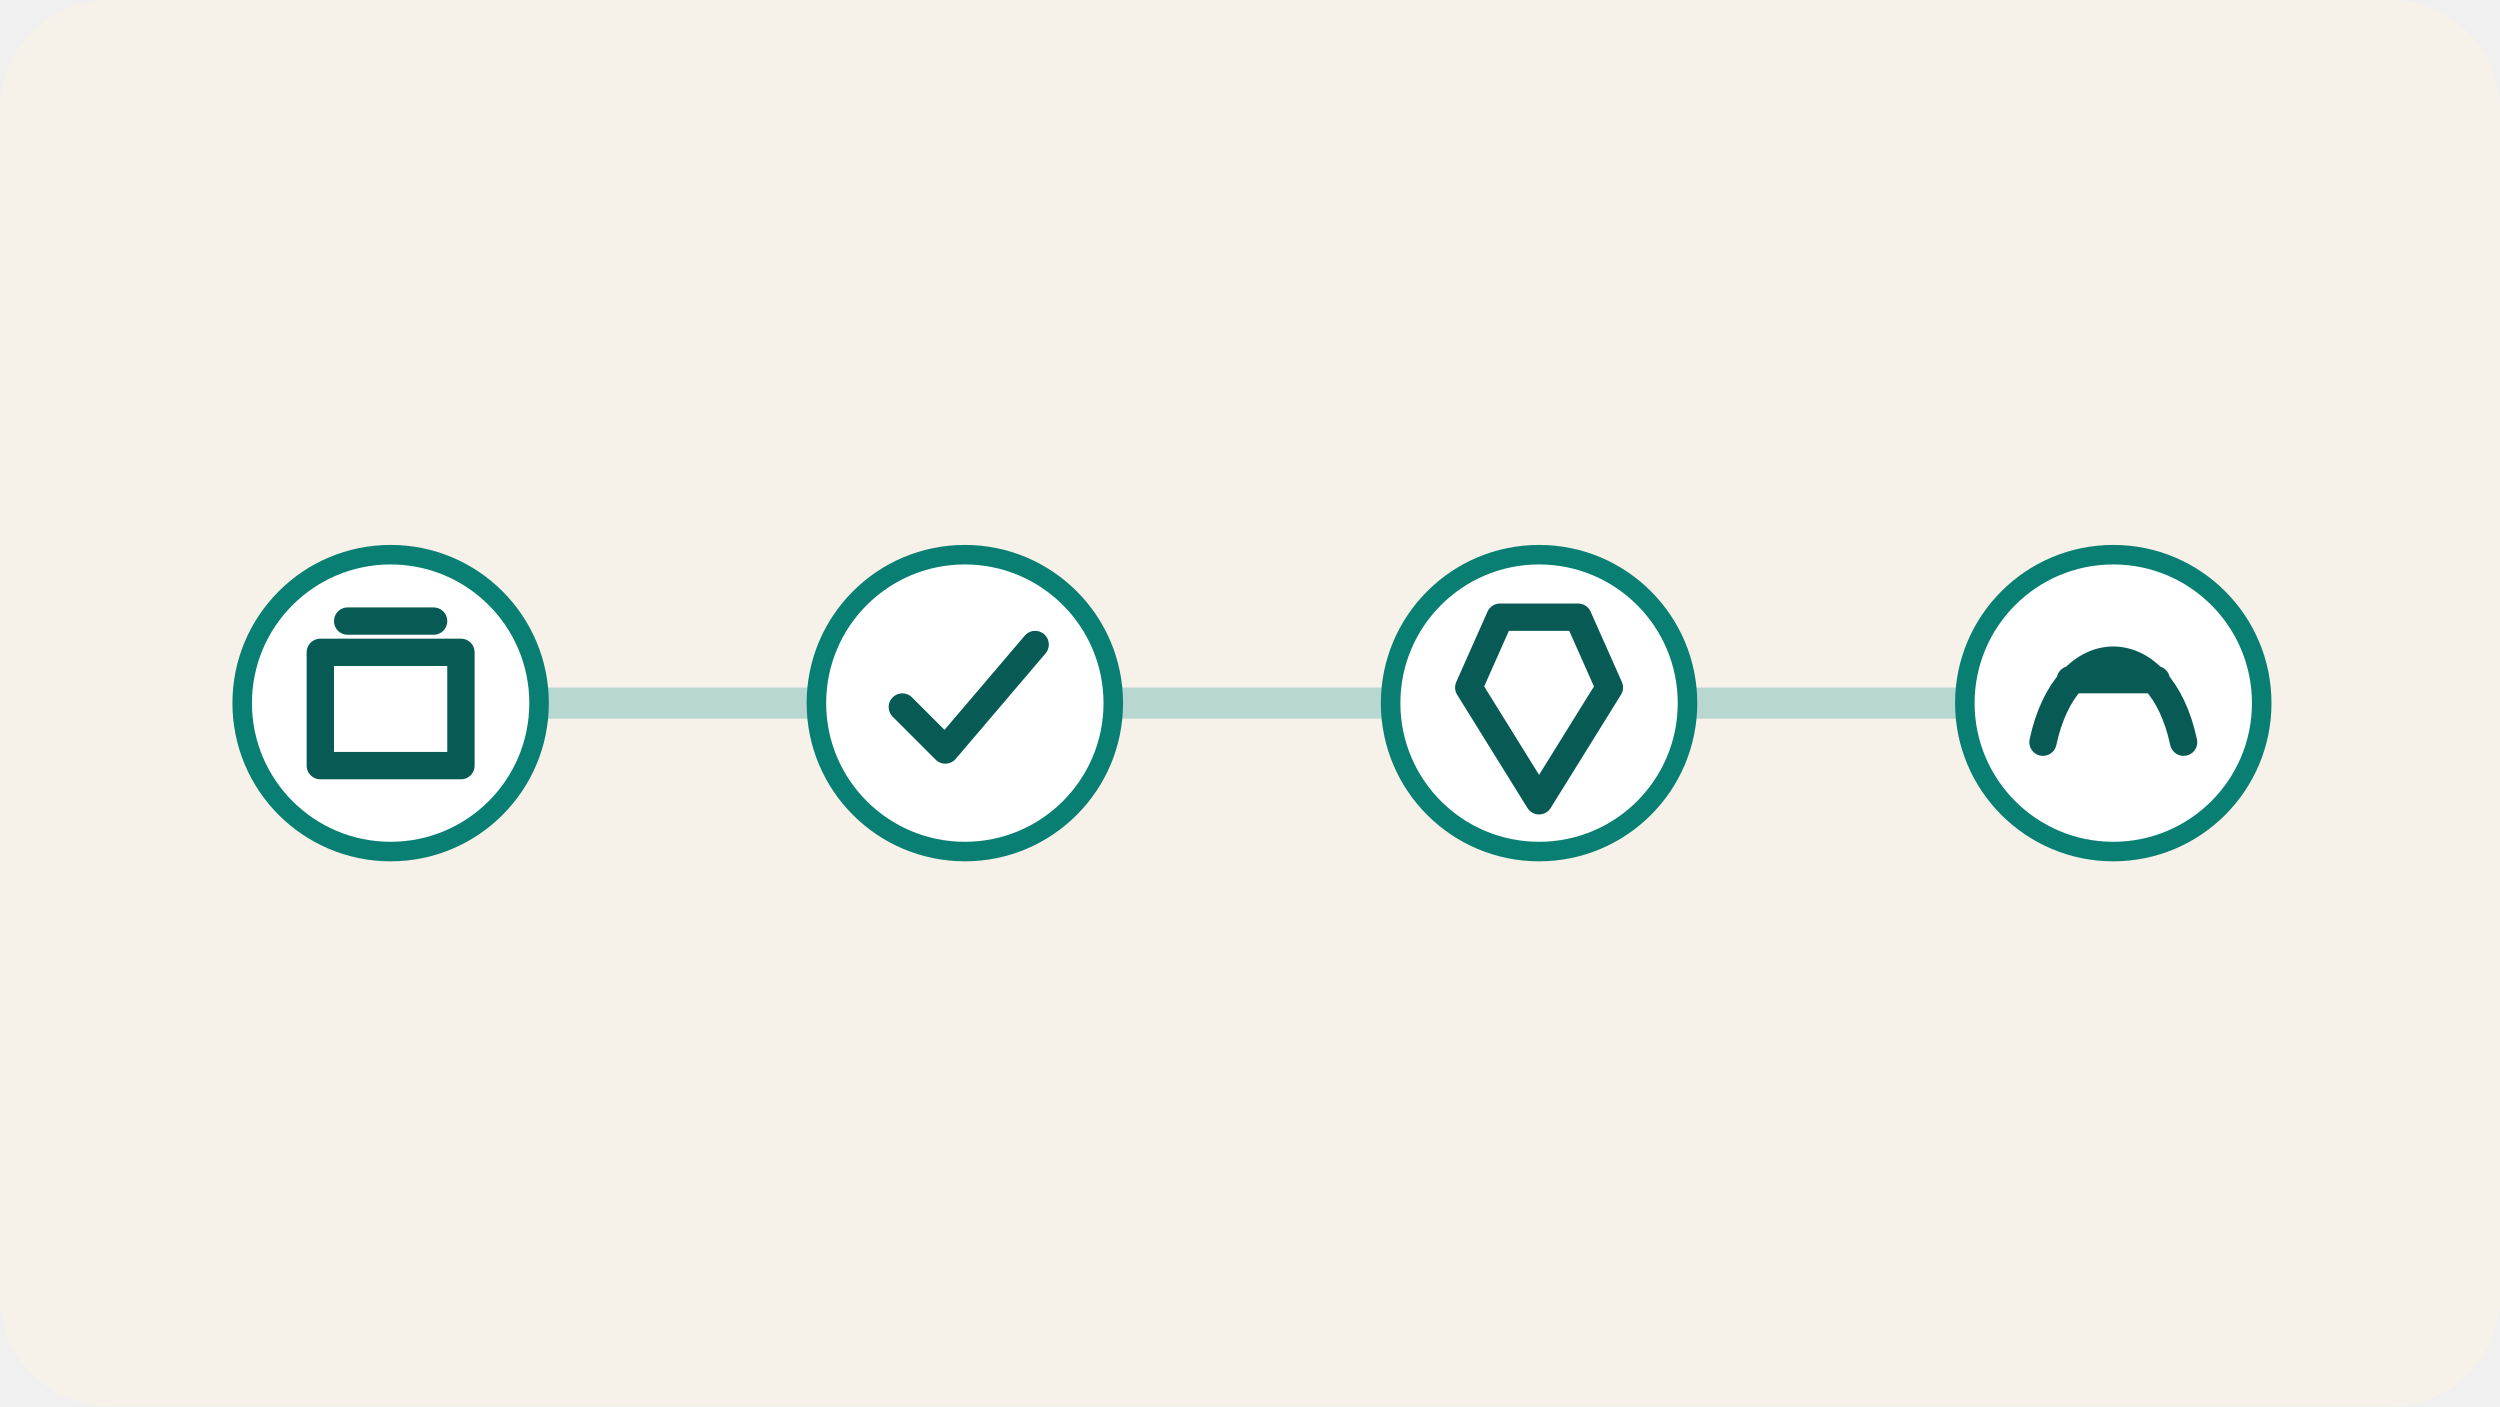
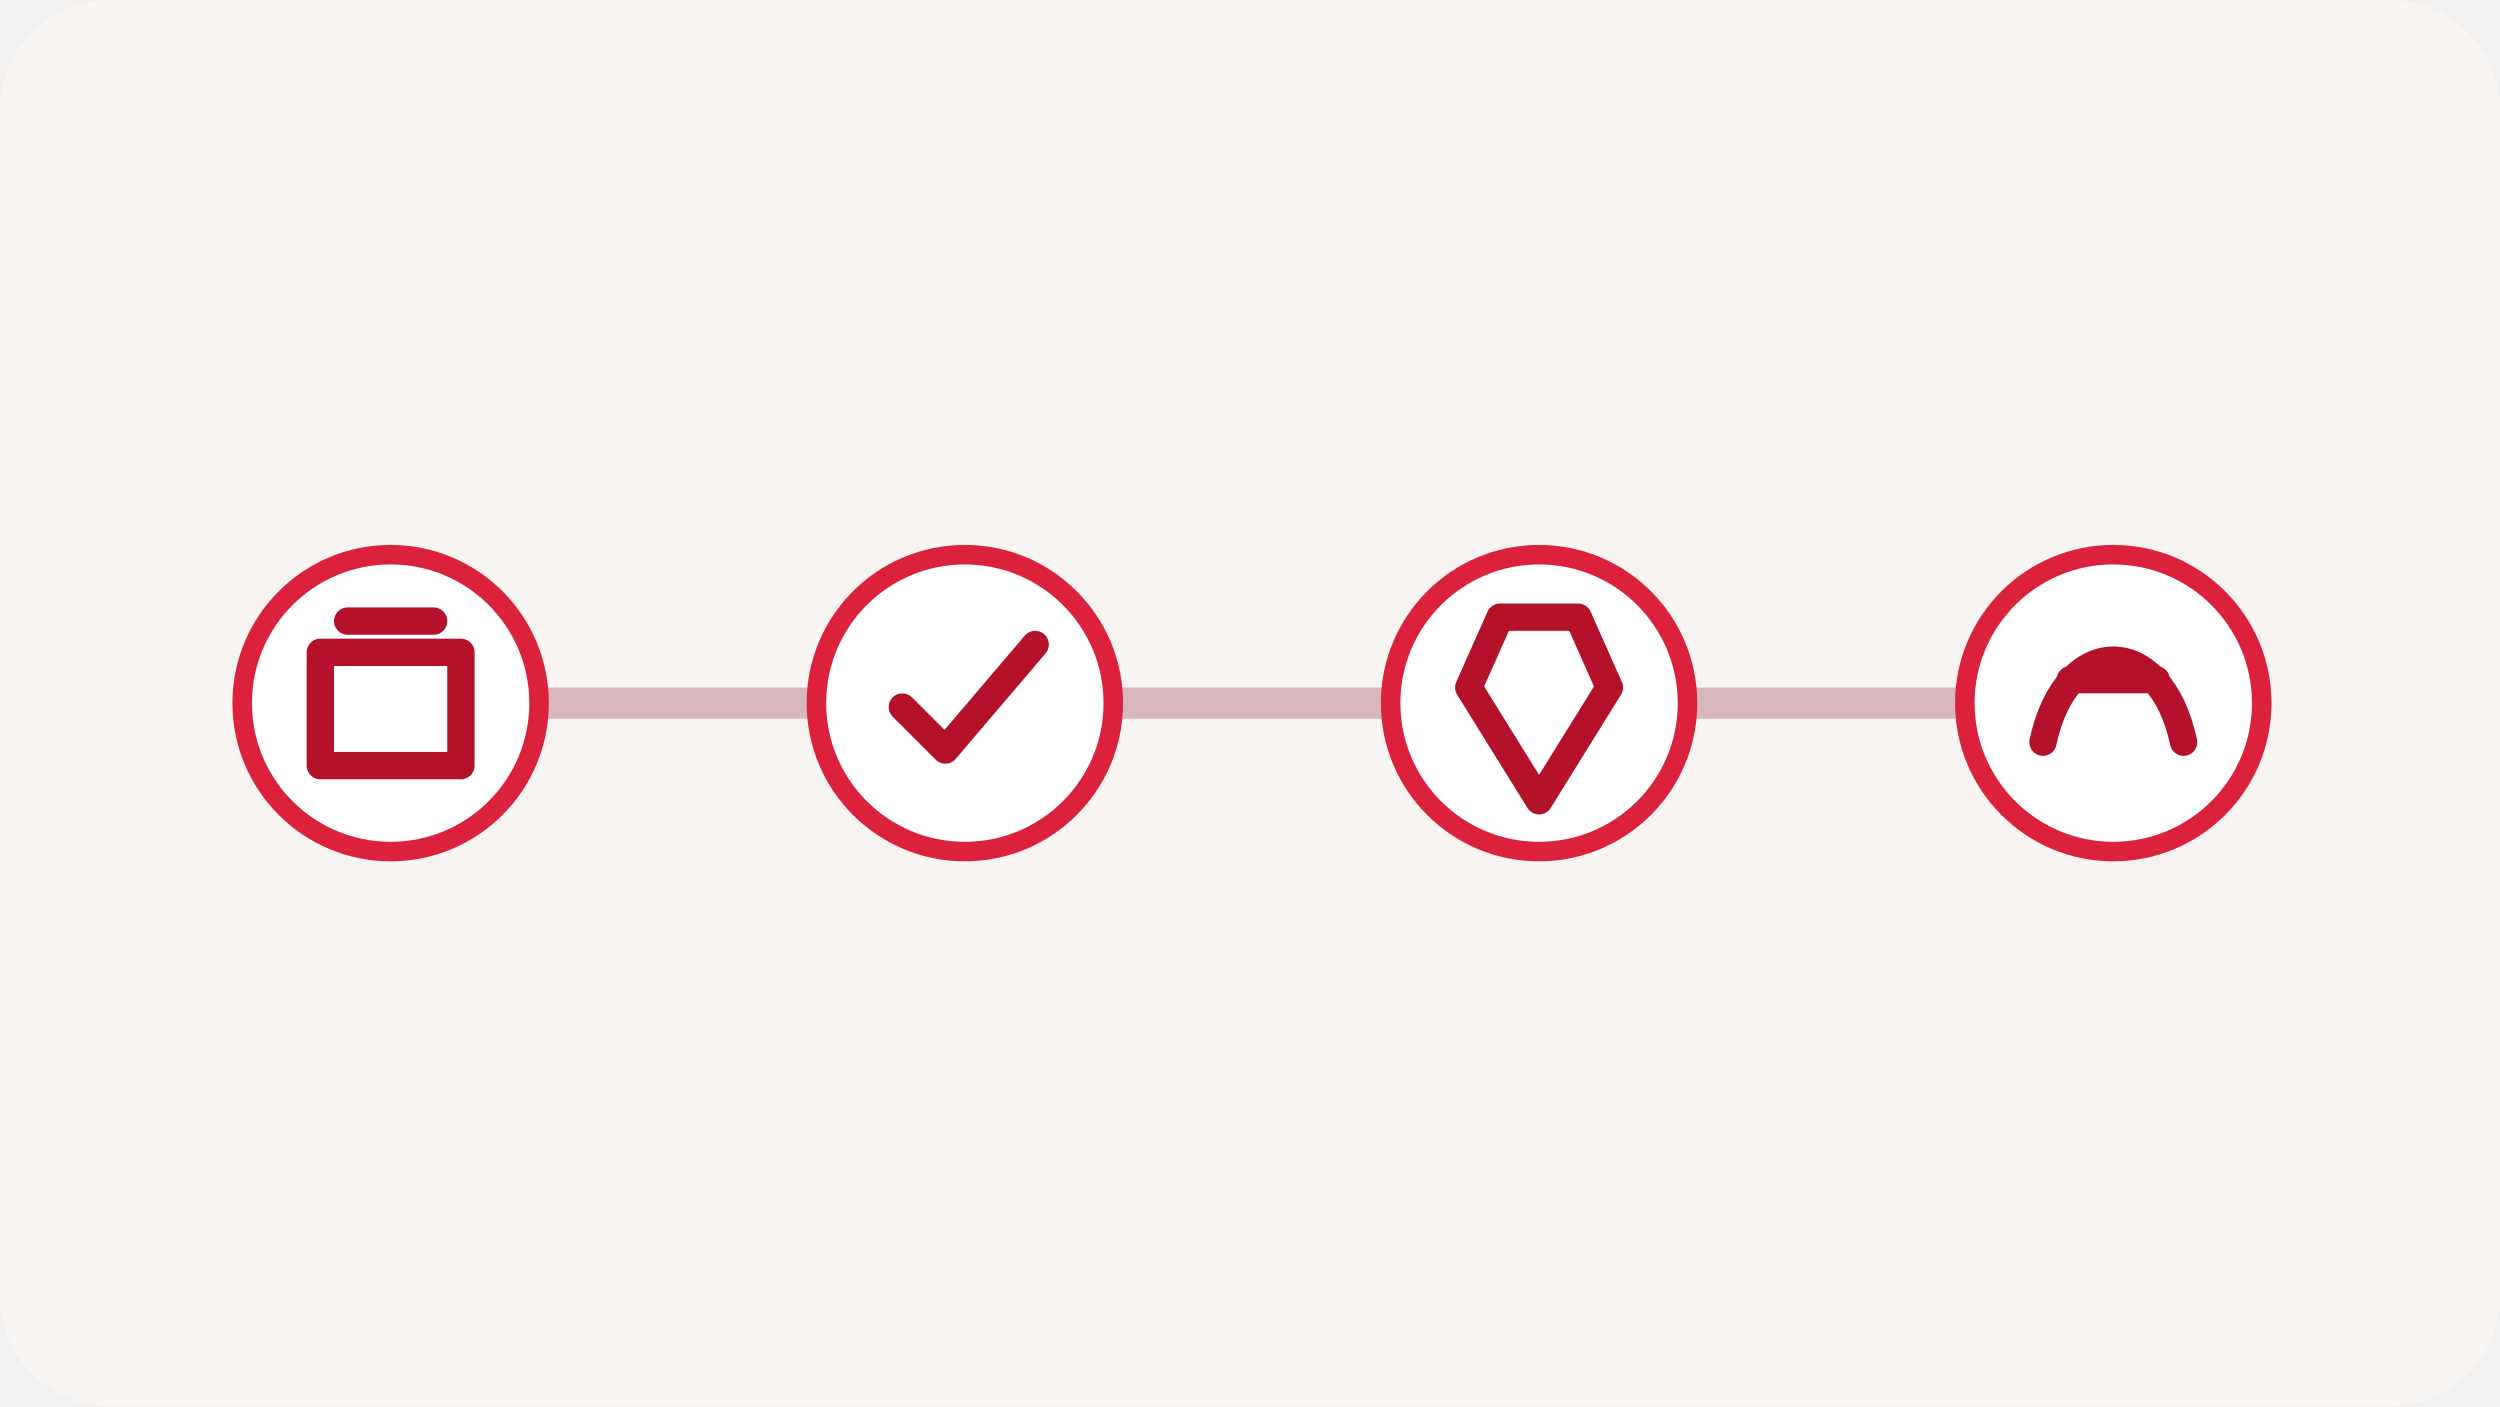
<svg xmlns="http://www.w3.org/2000/svg" viewBox="0 0 640 360" role="img" aria-labelledby="title desc">
-   <rect width="640" height="360" rx="28" fill="#f6f2e9" />
-   <path d="M92 180h456" stroke="#b8d7d1" stroke-width="8" stroke-linecap="round" />
-   <g fill="#fff" stroke="#087f72" stroke-width="5">
+   <rect width="640" height="360" rx="28" fill="#f7f4f2" />
+   <path d="M92 180h456" stroke="#d8b7bc" stroke-width="8" stroke-linecap="round" />
+   <g fill="#ffffff" stroke="#dc213c" stroke-width="5">
    <circle cx="100" cy="180" r="38" />
    <circle cx="247" cy="180" r="38" />
    <circle cx="394" cy="180" r="38" />
    <circle cx="541" cy="180" r="38" />
  </g>
-   <g fill="none" stroke="#075b54" stroke-width="7" stroke-linecap="round" stroke-linejoin="round">
+   <g fill="none" stroke="#b3122a" stroke-width="7" stroke-linecap="round" stroke-linejoin="round">
    <path d="M82 167h36v29H82zM89 159h22" />
    <path d="M231 181l11 11 23-27" />
    <path d="M384 158h20l8 18-18 29-18-29z" />
    <path d="M523 190c6-28 30-28 36 0M530 174h22" />
  </g>
</svg>
